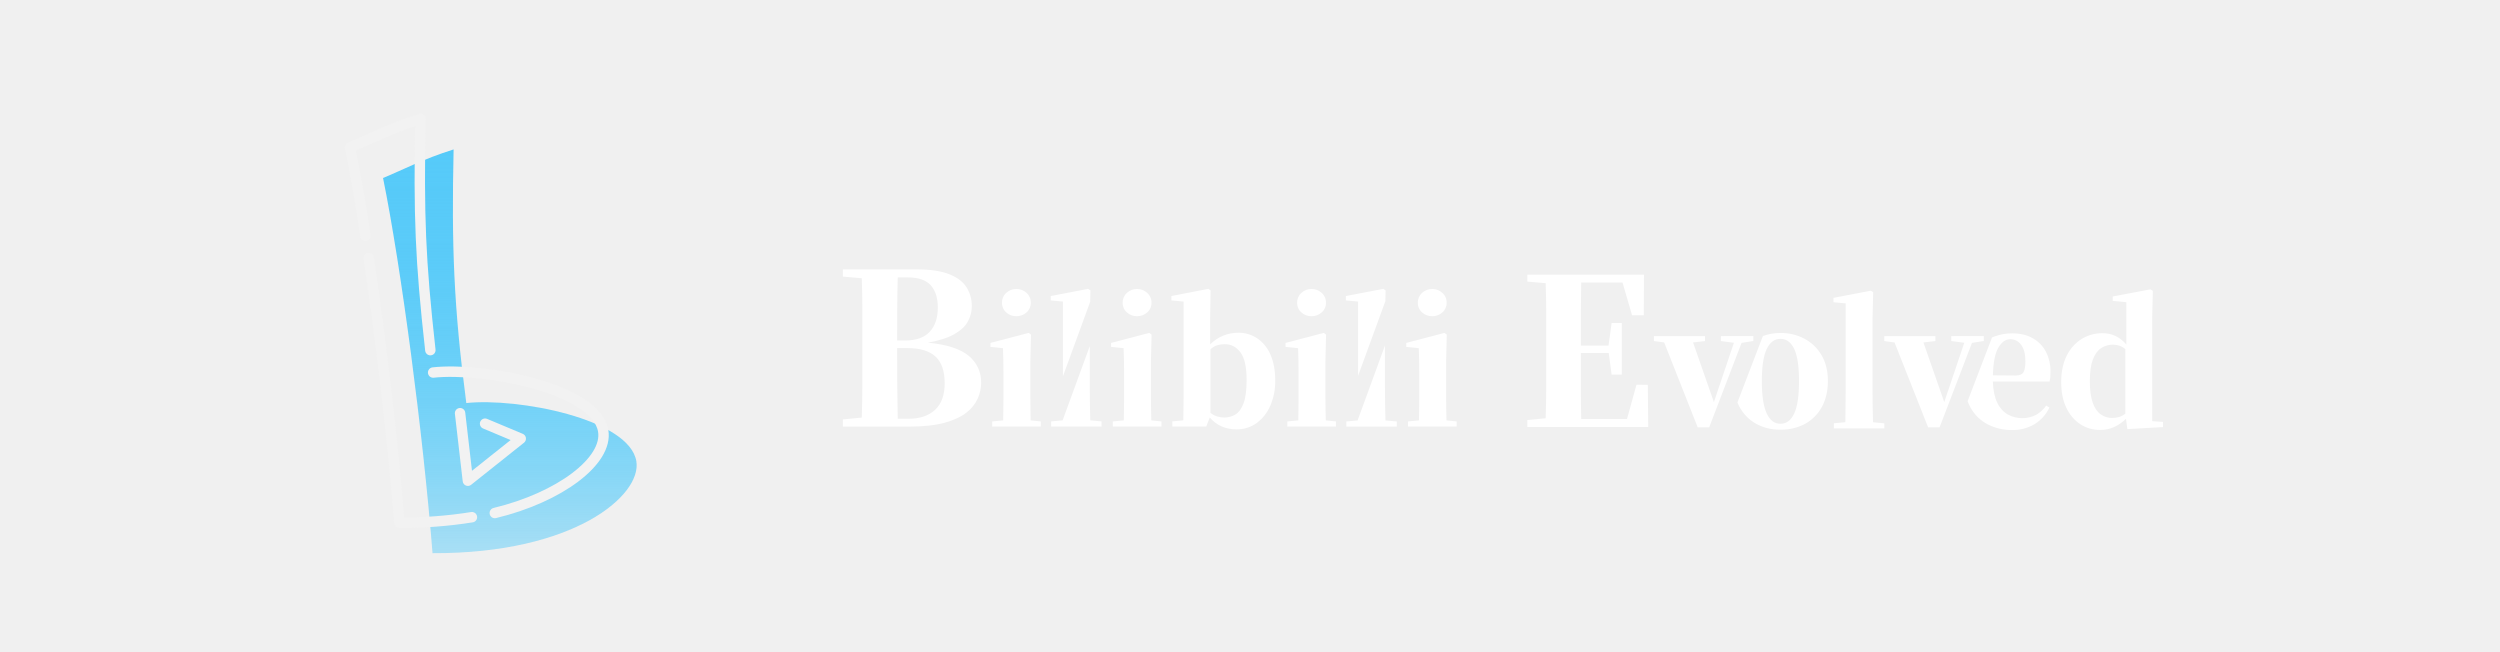
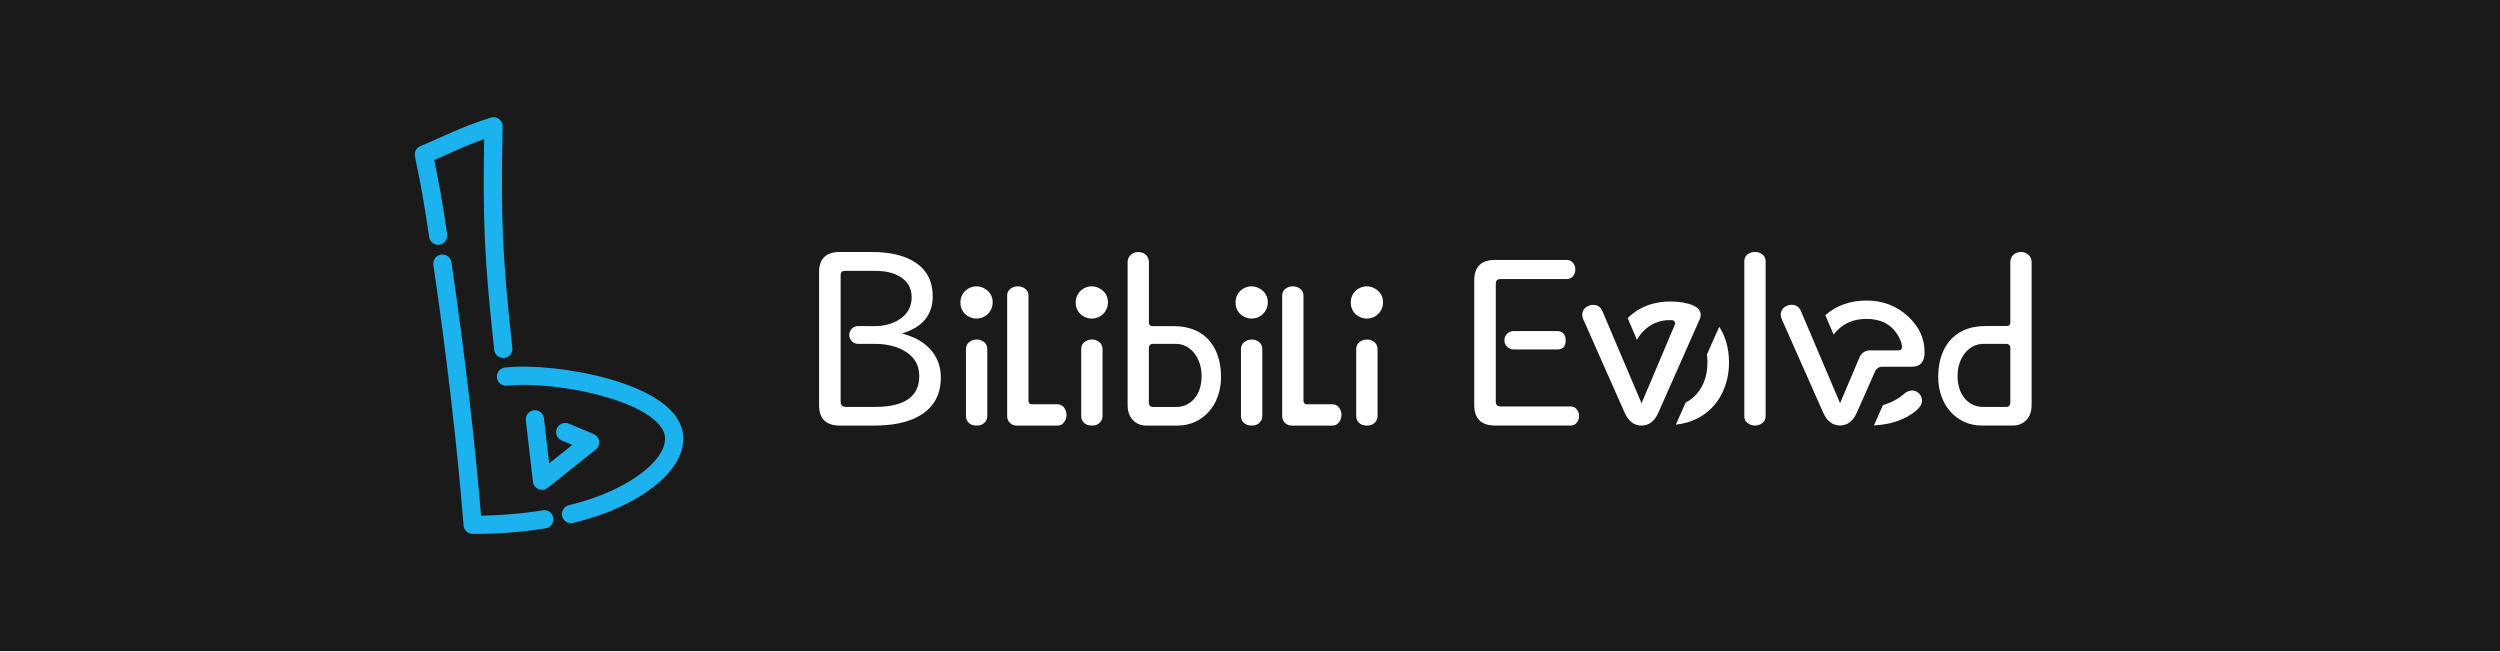
<svg xmlns="http://www.w3.org/2000/svg" viewBox="0 0 1920 500">
-   <defs>
-     <linearGradient id="blueGradientDark" x1="391.58" y1="114.75" x2="391.58" y2="424.84" gradientUnits="userSpaceOnUse">
-       <stop offset="0" stop-color="#55caf9" />
-       <stop offset="0.11" stop-color="#51c9f9" stop-opacity="0.96" />
-       <stop offset="0.29" stop-color="#45c6fa" stop-opacity="0.87" />
-       <stop offset="0.52" stop-color="#32c2fb" stop-opacity="0.71" />
-       <stop offset="0.78" stop-color="#18bcfd" stop-opacity="0.5" />
-       <stop offset="1" stop-color="#00b6ff" stop-opacity="0.3" />
-     </linearGradient>
-   </defs>
-   <g id="wide-dark">
-     <path d="M294.18,136.7c16-6.58,30.22-14.37,54.19-21.95-1.6,73.82,0,120.16,9.75,194.79,39.05-4.2,125.3,12,130.61,44.8,4.2,25.91-47.52,70.94-156.54,70.5C324.86,332.41,308.1,205.2,294.18,136.7Z" style="fill:url(#blueGradientDark)" />
-     <path d="M362.44,397.21a334.46,334.46,0,0,1-55.72,4.19c-4.88-61.54-13.94-138.5-23.56-203.28" style="fill:none;stroke:#f2f2f2;stroke-linecap:round;stroke-linejoin:round;stroke-width:8px" />
-     <path d="M332.65,286.1c39.05-4.2,125.11,12,130.61,44.8C467.14,354,429.76,382,380,394" style="fill:none;stroke:#f2f2f2;stroke-linecap:round;stroke-linejoin:round;stroke-width:8px" />
-     <path d="M280.58,181.13c-4.83-32.52-7.22-45-11.87-67.87,16-6.58,30.22-14.37,54.19-22-1.4,75-.1,108.34,7.61,177.65" style="fill:none;stroke:#f2f2f2;stroke-linecap:round;stroke-linejoin:round;stroke-width:8px" />
-     <polyline points="372.54 325.39 399.93 336.87 359.34 369.19 353.33 317.33" style="fill:none;stroke:#f2f2f2;stroke-linecap:round;stroke-linejoin:round;stroke-width:8px" />
-     <path d="M1265.53,295.52l.3,32.43H1173V322.6l14.08-1.38q.38-11.85.42-23.94t0-24.33v-6.88q0-12.24,0-24.37t-.42-24.21L1173,216.27v-5.35h89.58l-.16,31.21h-9L1246.1,217h-31.74q-.24,11.78-.27,23.86t0,24.56h21.26l2.38-17.37h7.8v39.63h-7.8l-2.22-16.6h-21.42v.46q0,13,0,25.51t.27,24.74h35.18l7.27-26.31Z" style="fill:#fff" />
-     <path d="M1438.48,324.29l8.68.82V329h-38.75v-3.93l8.82-.82q.06-6.24.15-12.9t.1-12.78V233l-9.38-.87v-3.38l28.69-5.5,1.81,1.19-.5,20.63v53.5q0,6.18.09,12.81T1438.48,324.29Z" style="fill:#fff" />
-     <path d="M1652.87,323.45l8.31.56V328l-27.38,1.56-1.06-7.93a31,31,0,0,1-9,6.28,25.68,25.68,0,0,1-10.84,2.28,27.47,27.47,0,0,1-15.16-4.35A30.13,30.13,0,0,1,1587,313.26q-4-8.19-4-19.75,0-12,4.28-20.4a31.22,31.22,0,0,1,11.47-12.82,30.08,30.08,0,0,1,16-4.4q10.88,0,18.25,8.69v-32.5l-10.44-1V227.7l29-5.5,1.82,1.19-.5,20.44Zm-20.63-5.75V268.08a14.3,14.3,0,0,0-4.69-2.63,15.65,15.65,0,0,0-4.75-.75,16.5,16.5,0,0,0-8.93,2.53q-4.06,2.53-6.47,8.66T1605,292.76q0,10.44,2.25,16.63t6.19,8.9a15.08,15.08,0,0,0,8.81,2.72,18,18,0,0,0,5.19-.75A14.6,14.6,0,0,0,1632.24,317.7Z" style="fill:#fff" />
-     <path d="M1398.94,272.76a33.22,33.22,0,0,0-13.12-12.62,38.38,38.38,0,0,0-18.38-4.41,39,39,0,0,0-13.54,2.33l-19.57,51.05c.44,1,.9,2.07,1.43,3.06a32.42,32.42,0,0,0,12.62,13.12,37.43,37.43,0,0,0,19.06,4.69,38.37,38.37,0,0,0,19.07-4.59,32.26,32.26,0,0,0,12.75-13q4.56-8.44,4.56-19.88T1398.94,272.76ZM1378,317.45q-3.66,8-10.6,8t-10.59-8q-3.72-8-3.72-24.72t3.72-24.65q3.72-7.84,10.59-7.85t10.6,7.85q3.66,7.83,3.65,24.65T1378,317.45Z" style="fill:#fff" />
-     <path d="M1571.43,270.45a25.45,25.45,0,0,0-10-10.53q-6.6-3.9-16.22-3.91a38.59,38.59,0,0,0-13.34,2.38c-.68.25-1.35.52-2,.8l-18.75,48.92a32.79,32.79,0,0,0,2.32,5.06,32.16,32.16,0,0,0,13.06,12.72,39.8,39.8,0,0,0,18.85,4.37,32.29,32.29,0,0,0,17.21-4.53A29.49,29.49,0,0,0,1573.93,313l-2.44-1.5a25,25,0,0,1-7.53,7,23.4,23.4,0,0,1-22.09-.22,20.4,20.4,0,0,1-8-9.06q-3-6.18-3.35-16.19h43.5a18.32,18.32,0,0,0,.63-3.62c.08-1.21.12-2.61.12-4.19A32,32,0,0,0,1571.43,270.45ZM1554,285.92q-1.5,2.47-6.06,2.47l-17.38-.13q.38-14.86,4.19-21.31t9.13-6.44a10.06,10.06,0,0,1,8.34,4.32q3.29,4.31,3.28,12.68Q1555.49,283.45,1554,285.92Z" style="fill:#fff" />
-     <path d="M1346.58,258.08v3.81l-9.06,1.44-24.87,64.87h-8.82L1278.08,263l-7.87-1.06v-3.81h39.25v3.81l-9.19,1.06,16,45.81,15.38-45.56-10-1.31v-3.81Z" style="fill:#fff" />
-     <path d="M1523.54,258.08v3.81l-9.06,1.44L1489.6,328.2h-8.81L1455,263l-7.88-1.06v-3.81h39.25v3.81l-9.18,1.06,16,45.81,15.37-45.56-10-1.31v-3.81Z" style="fill:#fff" />
-     <path d="M647.34,206.9h56.88q15.45,0,24.73,3.67t13.33,10.05a26.62,26.62,0,0,1,4.06,14.6,24,24,0,0,1-3,11.64q-3,5.55-10.42,9.78t-20.31,6.51q21.85,2.13,31.4,10.17A25.83,25.83,0,0,1,753.52,294,30.32,30.32,0,0,1,751,305.87a28.33,28.33,0,0,1-8.64,10.88q-6.12,4.94-16.76,7.89t-27.06,3h-51.2v-5.52l14.51-1.42q.4-12.71.44-25.76t0-26.07V263q0-12.39,0-24.73t-.44-24.58l-14.51-1.26Zm49.78,6.15h-7.66q-.32,11.83-.39,23.9T689,261.49h6.31q12.47,0,18.7-6.67t6.23-18.65q0-11.05-5.44-17.08T697.12,213.05ZM689.46,321.6h8.29q13.1,0,20.43-6.9t7.34-20.23q0-14.06-7-20.59t-21.7-6.55H689q0,14.43.08,27.88T689.46,321.6Z" style="fill:#fff" />
-     <path d="M791.52,322.85l7.82.81v3.94H762v-3.94l8.44-.81q.06-3.75.12-8.38c0-3.08.08-6.14.1-9.18s0-5.75,0-8.13V286.91q0-6.18-.1-10.37c-.06-2.79-.15-5.84-.28-9.13l-9.62-1v-3.06L790,255.66l1.81,1.31-.5,20.44v19.75q0,3.57,0,8.16t.1,9.22Q791.46,319.16,791.52,322.85Zm-11-80a11.23,11.23,0,0,1-7.75-2.91,9.57,9.57,0,0,1-3.25-7.47,9.78,9.78,0,0,1,3.25-7.53,11.1,11.1,0,0,1,7.75-3,11.31,11.31,0,0,1,7.85,3,9.74,9.74,0,0,1,3.28,7.53,9.53,9.53,0,0,1-3.28,7.47A11.44,11.44,0,0,1,780.52,242.85Z" style="fill:#fff" />
-     <path d="M884.21,322.85l7.81.81v3.94H854.65v-3.94l8.44-.81q.06-3.75.12-8.38t.09-9.18q0-4.56,0-8.13V286.91c0-4.12,0-7.58-.1-10.37s-.15-5.84-.28-9.13l-9.62-1v-3.06l29.31-7.69,1.81,1.31-.5,20.44v19.75q0,3.57,0,8.16t.1,9.22Q884.15,319.16,884.21,322.85Zm-11-80a11.23,11.23,0,0,1-7.75-2.91,9.53,9.53,0,0,1-3.25-7.47,9.75,9.75,0,0,1,3.25-7.53,11.1,11.1,0,0,1,7.75-3,11.27,11.27,0,0,1,7.84,3,9.71,9.71,0,0,1,3.29,7.53,9.5,9.5,0,0,1-3.29,7.47A11.4,11.4,0,0,1,873.21,242.85Z" style="fill:#fff" />
-     <path d="M929.4,243.66v20.81A30.28,30.28,0,0,1,951,255.54a25.7,25.7,0,0,1,14.44,4.22,28.51,28.51,0,0,1,10.19,12.43q3.75,8.22,3.75,20.22a46.83,46.83,0,0,1-3.72,19,32.34,32.34,0,0,1-10.44,13.41,25.94,25.94,0,0,1-15.78,4.94,28.08,28.08,0,0,1-11-2.19,25.28,25.28,0,0,1-9.34-6.94l-2.69,6.94H900.34v-3.94l8.43-.81c0-2.46.09-5.23.13-8.31s.07-6.16.09-9.22,0-5.78,0-8.16V231.6l-9.37-.88v-3.37l28.31-5.5,1.81,1.19Zm.25,24.56V317.1a15.91,15.91,0,0,0,5.19,2.75,19.13,19.13,0,0,0,5.56.81,16.09,16.09,0,0,0,8.34-2.31q3.91-2.31,6.28-8.53t2.38-17.91q0-15-4.72-21.28t-11.91-6.28a22,22,0,0,0-5.62.69A14.11,14.11,0,0,0,929.65,268.22Z" style="fill:#fff" />
-     <path d="M1018.21,322.85l7.81.81v3.94H988.65v-3.94l8.44-.81q.06-3.75.12-8.38t.09-9.18q0-4.56,0-8.13V286.91c0-4.12,0-7.58-.1-10.37s-.15-5.84-.28-9.13l-9.62-1v-3.06l29.31-7.69,1.81,1.31-.5,20.44v19.75q0,3.57,0,8.16t.1,9.22Q1018.15,319.16,1018.21,322.85Zm-11-80a11.23,11.23,0,0,1-7.75-2.91,9.53,9.53,0,0,1-3.25-7.47,9.75,9.75,0,0,1,3.25-7.53,11.1,11.1,0,0,1,7.75-3,11.27,11.27,0,0,1,7.84,3,9.71,9.71,0,0,1,3.29,7.53,9.5,9.5,0,0,1-3.29,7.47A11.4,11.4,0,0,1,1007.21,242.85Z" style="fill:#fff" />
-     <path d="M1110.9,322.85l7.81.81v3.94h-37.37v-3.94l8.43-.81c0-2.5.09-5.29.13-8.38s.07-6.14.09-9.18,0-5.75,0-8.13V286.91q0-6.18-.09-10.37c-.06-2.79-.16-5.84-.28-9.13l-9.63-1v-3.06l29.32-7.69,1.81,1.31-.5,20.44v19.75q0,3.57,0,8.16t.09,9.22C1110.81,317.62,1110.86,320.39,1110.9,322.85Zm-11-80a11.21,11.21,0,0,1-7.75-2.91,9.53,9.53,0,0,1-3.25-7.47,9.75,9.75,0,0,1,3.25-7.53,11.08,11.08,0,0,1,7.75-3,11.29,11.29,0,0,1,7.84,3,9.7,9.7,0,0,1,3.28,7.53,9.49,9.49,0,0,1-3.28,7.47A11.42,11.42,0,0,1,1099.9,242.85Z" style="fill:#fff" />
-     <polygon points="816.34 288.98 837.25 231.78 837.46 223.04 835.65 221.85 806.96 227.35 806.96 230.72 816.34 231.6 816.34 288.98" style="fill:#fff" />
-     <path d="M837.05,310q-.09-6.62-.09-12.81V265.77L816.1,322.82h0v0l-8.82.81v3.94H846v-3.94l-8.68-.81Q837.15,316.6,837.05,310Z" style="fill:#fff" />
-     <polygon points="1043.02 288.57 1063.95 231.34 1064.15 223.04 1062.34 221.85 1033.65 227.35 1033.65 230.72 1043.02 231.6 1043.02 288.57" style="fill:#fff" />
-     <path d="M1063.74,310q-.09-6.62-.09-12.81v-31.8l-20.87,57.09c0,.13,0,.27,0,.4l-8.81.81v3.94h38.75v-3.94l-8.69-.81Q1063.84,316.6,1063.74,310Z" style="fill:#fff" />
+   <g id="b0b8203a-4114-4fae-a386-ba8a5171e4d1" data-name="wide-dark">
+     <rect width="1920" height="500" style="fill:#1a1a1a" />
+   </g>
+   <g id="a09bdec1-7e1e-486e-b76b-ac0fb649b8bd" data-name="very-small">
+     <path d="M418,398.82A329.13,329.13,0,0,1,363,403c-4.81-60.71-13.75-136.64-23.24-200.55" style="fill:none;stroke:#1bb2ed;stroke-linecap:round;stroke-linejoin:round;stroke-width:14px" />
+     <path d="M388.59,289.21c38.53-4.14,123.43,11.85,128.86,44.2,3.83,22.77-29.8,49.62-78.92,61.41" style="fill:none;stroke:#1bb2ed;stroke-linecap:round;stroke-linejoin:round;stroke-width:14px" />
+     <path d="M336.53,181c-4.76-32.08-6.43-39.75-11-62.33C341.31,112.2,355.33,104.52,379,97c-1.39,74-.11,100.36,7.51,170.94" style="fill:none;stroke:#1bb2ed;stroke-linecap:round;stroke-linejoin:round;stroke-width:14px" />
+     <polyline points="434.12 331.8 453.17 339.79 416.26 369.18 410.79 322.02" style="fill:none;stroke:#1bb2ed;stroke-linecap:round;stroke-linejoin:round;stroke-width:14px" />
+     <path d="M904.52,326.84H880.16c-7.24,0-14.15-5.21-14.15-15.62v-110c0-4.45,3.75-7.66,8.18-7.66,4.86,0,8.18,3.32,8.18,7.8v46.45a2.48,2.48,0,0,0,2.43,2.65h16.36c26.88,0,36.61,19.16,36.61,39C937.77,311.77,923,326.84,904.52,326.84Zm-1.28-62.75h-18a2.88,2.88,0,0,0-2.91,2.62v42.85a3,3,0,0,0,2.62,3h18.46c10.85,0,19.43-9,19.43-23.7S913.76,264.09,903.24,264.09Z" style="fill:#fff" />
+     <path d="M709.73,263.9q-6.6-5-17-7.81,23.61-7.06,23.61-28.54,0-16.92-13.11-25.84-12.27-8.19-33.93-8.19H645.06q-16,0-16,15.44V311.22q0,15.61,16,15.62h26.09q20.45,0,32.82-6.32,18.59-9.39,18.59-30.68Q722.56,273.76,709.73,263.9Zm-50.66-13.48a6.83,6.83,0,0,0-6.84,6.83h0a6.84,6.84,0,0,0,6.84,6.84h12.45q12.45,0,21.2,4.37Q706,275.15,706,288.82q0,23.7-34.12,23.7H649.8q-4.18,0-4.19-4V211.65c0-1.48.27-2.46.79-2.93a5.19,5.19,0,0,1,3.21-.69h22.65q11.34,0,18.5,4.18,9.39,5.4,9.39,16.08,0,11.82-11,18a35.44,35.44,0,0,1-17.66,4.18Z" style="fill:#fff" />
+     <path d="M750,219.92a12.17,12.17,0,0,1,6.41,1.86,11.58,11.58,0,0,1,5.95,10.5,12.34,12.34,0,0,1-12.45,12.37,11.79,11.79,0,0,1-5.67-1.4,11.63,11.63,0,0,1-6.61-11,11.89,11.89,0,0,1,3.82-9A12.13,12.13,0,0,1,750,219.92Z" style="fill:#fff" />
+     <path d="M755.89,262.78a8.53,8.53,0,0,0-5.86-2,8.63,8.63,0,0,0-5.3,1.67,6.59,6.59,0,0,0-2.88,5.68V319.4a7.5,7.5,0,0,0,1.11,4.09q2.32,3.35,7.07,3.35c3.16,0,5.49-1.12,7-3.35a7,7,0,0,0,1.21-4.09V268.08A6.89,6.89,0,0,0,755.89,262.78Z" style="fill:#fff" />
+     <path d="M838.54,219.92a12.17,12.17,0,0,1,6.41,1.86,11.58,11.58,0,0,1,5.95,10.5,12.34,12.34,0,0,1-12.45,12.37,11.86,11.86,0,0,1-5.68-1.4,11.64,11.64,0,0,1-6.6-11,11.89,11.89,0,0,1,3.82-9A12.13,12.13,0,0,1,838.54,219.92Z" style="fill:#fff" />
+     <path d="M844.4,262.78a9.33,9.33,0,0,0-11.16-.38,6.59,6.59,0,0,0-2.88,5.68V319.4a7.5,7.5,0,0,0,1.11,4.09q2.32,3.35,7.07,3.35t7-3.35a7,7,0,0,0,1.21-4.09V268.08A6.93,6.93,0,0,0,844.4,262.78Z" style="fill:#fff" />
+     <path d="M961.24,219.92a12.23,12.23,0,0,1,6.42,1.86,11.6,11.6,0,0,1,6,10.5,12.35,12.35,0,0,1-12.46,12.37,11.79,11.79,0,0,1-5.67-1.4,11.64,11.64,0,0,1-6.6-11,11.92,11.92,0,0,1,3.81-9A12.15,12.15,0,0,1,961.24,219.92Z" style="fill:#fff" />
+     <path d="M967.1,262.78a8.51,8.51,0,0,0-5.86-2,8.63,8.63,0,0,0-5.3,1.67,6.59,6.59,0,0,0-2.88,5.68V319.4a7.43,7.43,0,0,0,1.12,4.09c1.54,2.23,3.9,3.35,7.06,3.35s5.49-1.12,7-3.35a7.08,7.08,0,0,0,1.2-4.09V268.08A6.89,6.89,0,0,0,967.1,262.78Z" style="fill:#fff" />
+     <path d="M1049.75,219.92a12.17,12.17,0,0,1,6.41,1.86,11.59,11.59,0,0,1,6,10.5,12.35,12.35,0,0,1-12.46,12.37,11.79,11.79,0,0,1-5.67-1.4,11.62,11.62,0,0,1-6.6-11,11.89,11.89,0,0,1,3.81-9A12.13,12.13,0,0,1,1049.75,219.92Z" style="fill:#fff" />
+     <path d="M1055.61,262.78a8.51,8.51,0,0,0-5.86-2,8.63,8.63,0,0,0-5.3,1.67,6.59,6.59,0,0,0-2.88,5.68V319.4a7.5,7.5,0,0,0,1.11,4.09q2.33,3.35,7.07,3.35c3.16,0,5.49-1.12,7-3.35a7,7,0,0,0,1.21-4.09V268.08A6.89,6.89,0,0,0,1055.61,262.78Z" style="fill:#fff" />
+     <path d="M984.71,319.68a7.16,7.16,0,0,0,7.16,7.16h31.3a6.36,6.36,0,0,0,3.83-1.12,9.29,9.29,0,0,0,.73-13.48,6.54,6.54,0,0,0-4.56-1.76h-19.69a2.41,2.41,0,0,1-2.41-2.41V226.94a6.19,6.19,0,0,0-2.32-5,8.68,8.68,0,0,0-5.86-2,9.1,9.1,0,0,0-5.3,1.55,6.33,6.33,0,0,0-2.88,5.47v92.74Z" style="fill:#fff" />
+     <path d="M773.5,319.68a7.15,7.15,0,0,0,7.16,7.16H812a6.36,6.36,0,0,0,3.83-1.12,9.28,9.28,0,0,0,.72-13.48,6.49,6.49,0,0,0-4.55-1.76H792.27a2.41,2.41,0,0,1-2.41-2.41V226.94a6.19,6.19,0,0,0-2.32-5,8.68,8.68,0,0,0-5.86-2,9.1,9.1,0,0,0-5.3,1.55,6.33,6.33,0,0,0-2.88,5.47v92.74Z" style="fill:#fff" />
+     <path d="M1356,200.55V319.73a6.5,6.5,0,0,1-1.77,4.56,9.29,9.29,0,0,1-13.48-.73,6.43,6.43,0,0,1-1.12-3.83V200.55a6.3,6.3,0,0,1,2.89-5.47,9,9,0,0,1,5.3-1.56,8.63,8.63,0,0,1,5.85,2A6.2,6.2,0,0,1,1356,200.55Z" style="fill:#fff" />
+     <path d="M1488.53,289.38c0-19.8,9.73-39,36.6-39h16.37a2.48,2.48,0,0,0,2.43-2.65V201.32c0-4.48,3.32-7.8,8.18-7.8,4.43,0,8.18,3.21,8.18,7.66v110c0,10.41-6.91,15.62-14.15,15.62h-24.36C1503.35,326.84,1488.53,311.77,1488.53,289.38Zm14.88-.56c0,14.66,8.59,23.7,19.43,23.7h18.47a3,3,0,0,0,2.62-3V266.71a2.88,2.88,0,0,0-2.91-2.62h-18C1512.53,264.09,1503.41,274.15,1503.41,288.82Z" style="fill:#fff" />
+     <path d="M1310.92,272.25a45.69,45.69,0,0,1,.39,6.08q0,14.31-7.81,23.71a27.92,27.92,0,0,1-8.94,7.14l-7.5,16.93a46.62,46.62,0,0,0,15.89-4.46,42.49,42.49,0,0,0,19.8-20,53.14,53.14,0,0,0,5.11-23.42q0-15.71-7.5-27.3Z" style="fill:#fff" />
+     <path d="M1473.86,302.2a7.44,7.44,0,0,0-5.39-2.32,9.55,9.55,0,0,0-6.14,2.6,41,41,0,0,1-16.19,8.58l-6.93,15.65q19.36-1,31.68-10.75,5.2-4.18,5.2-8.27A7.65,7.65,0,0,0,1473.86,302.2Z" style="fill:#fff" />
+     <path d="M1300.38,234.56c-4.4-1.93-11.08-3-17.44-3a53.24,53.24,0,0,0-13.1,1.58,42.47,42.47,0,0,0-19.79,11.18l7.12,16.69h0a30.37,30.37,0,0,1,4.95-6.68,27.38,27.38,0,0,1,20.55-8.46h1.3a2.51,2.51,0,0,1,2.31,3.48l-25.57,60.37-29.94-70.47q-2.13-5.1-7.15-5.11a9.05,9.05,0,0,0-4.56,1.21,7,7,0,0,0-3.9,6.41,8.09,8.09,0,0,0,.74,3.35l31.79,71.77q4.47,10,12.93,9.95,8.64,0,13-9.95l31.8-71.77a8.22,8.22,0,0,0,.74-3.44C1306.13,238.4,1303.59,236,1300.38,234.56Z" style="fill:#fff" />
+     <path d="M1465.39,243q-13.2-12.18-31.79-12.18-19,0-31.74,11.26l6.36,14.94h0a25.81,25.81,0,0,1,2.51-3q8.82-9.1,22.68-9.11,16.63,0,24.17,12.55,3.17,5.4,3.16,9.12c0,1.67-1,2.51-3,2.51H1436a8.52,8.52,0,0,0-7.83,5.18l-15,35.38-29.93-70.47q-2.14-5.12-7.16-5.11a9.2,9.2,0,0,0-4.56,1.2,7,7,0,0,0-3.9,6.42,8.29,8.29,0,0,0,.74,3.35l31.8,71.77q4.45,9.94,12.92,9.95,8.64,0,13-9.95l14-31.62a6,6,0,0,1,5.46-3.55h22.85q9.66,0,9.67-11.07Q1478.13,254.74,1465.39,243Z" style="fill:#fff" />
+     <path d="M1176.49,268.37h19.83v0c4.09-.06,6.15-2.4,6.15-7.05q0-4.46-3.16-6.23a5.93,5.93,0,0,0-3-.82h-33.88a7.06,7.06,0,0,0-7.06,7.06h0a7.07,7.07,0,0,0,7.06,7.07Z" style="fill:#fff" />
+     <path d="M1210.28,313.64a6.43,6.43,0,0,0-4.28-1.49h-53.62q-3.62,0-3.62-3.62V217.94q0-3.63,3.62-3.63h50.84a6.21,6.21,0,0,0,3.9-1.21,7.51,7.51,0,0,0,2.7-6.13,7.15,7.15,0,0,0-2.51-5.86,6,6,0,0,0-4.09-1.49h-55q-16,0-16,15.81V311q0,15.79,16,15.8H1206a6.35,6.35,0,0,0,4-1.21,7.26,7.26,0,0,0,2.7-6A7.54,7.54,0,0,0,1210.28,313.64Z" style="fill:#fff" />
  </g>
</svg>
